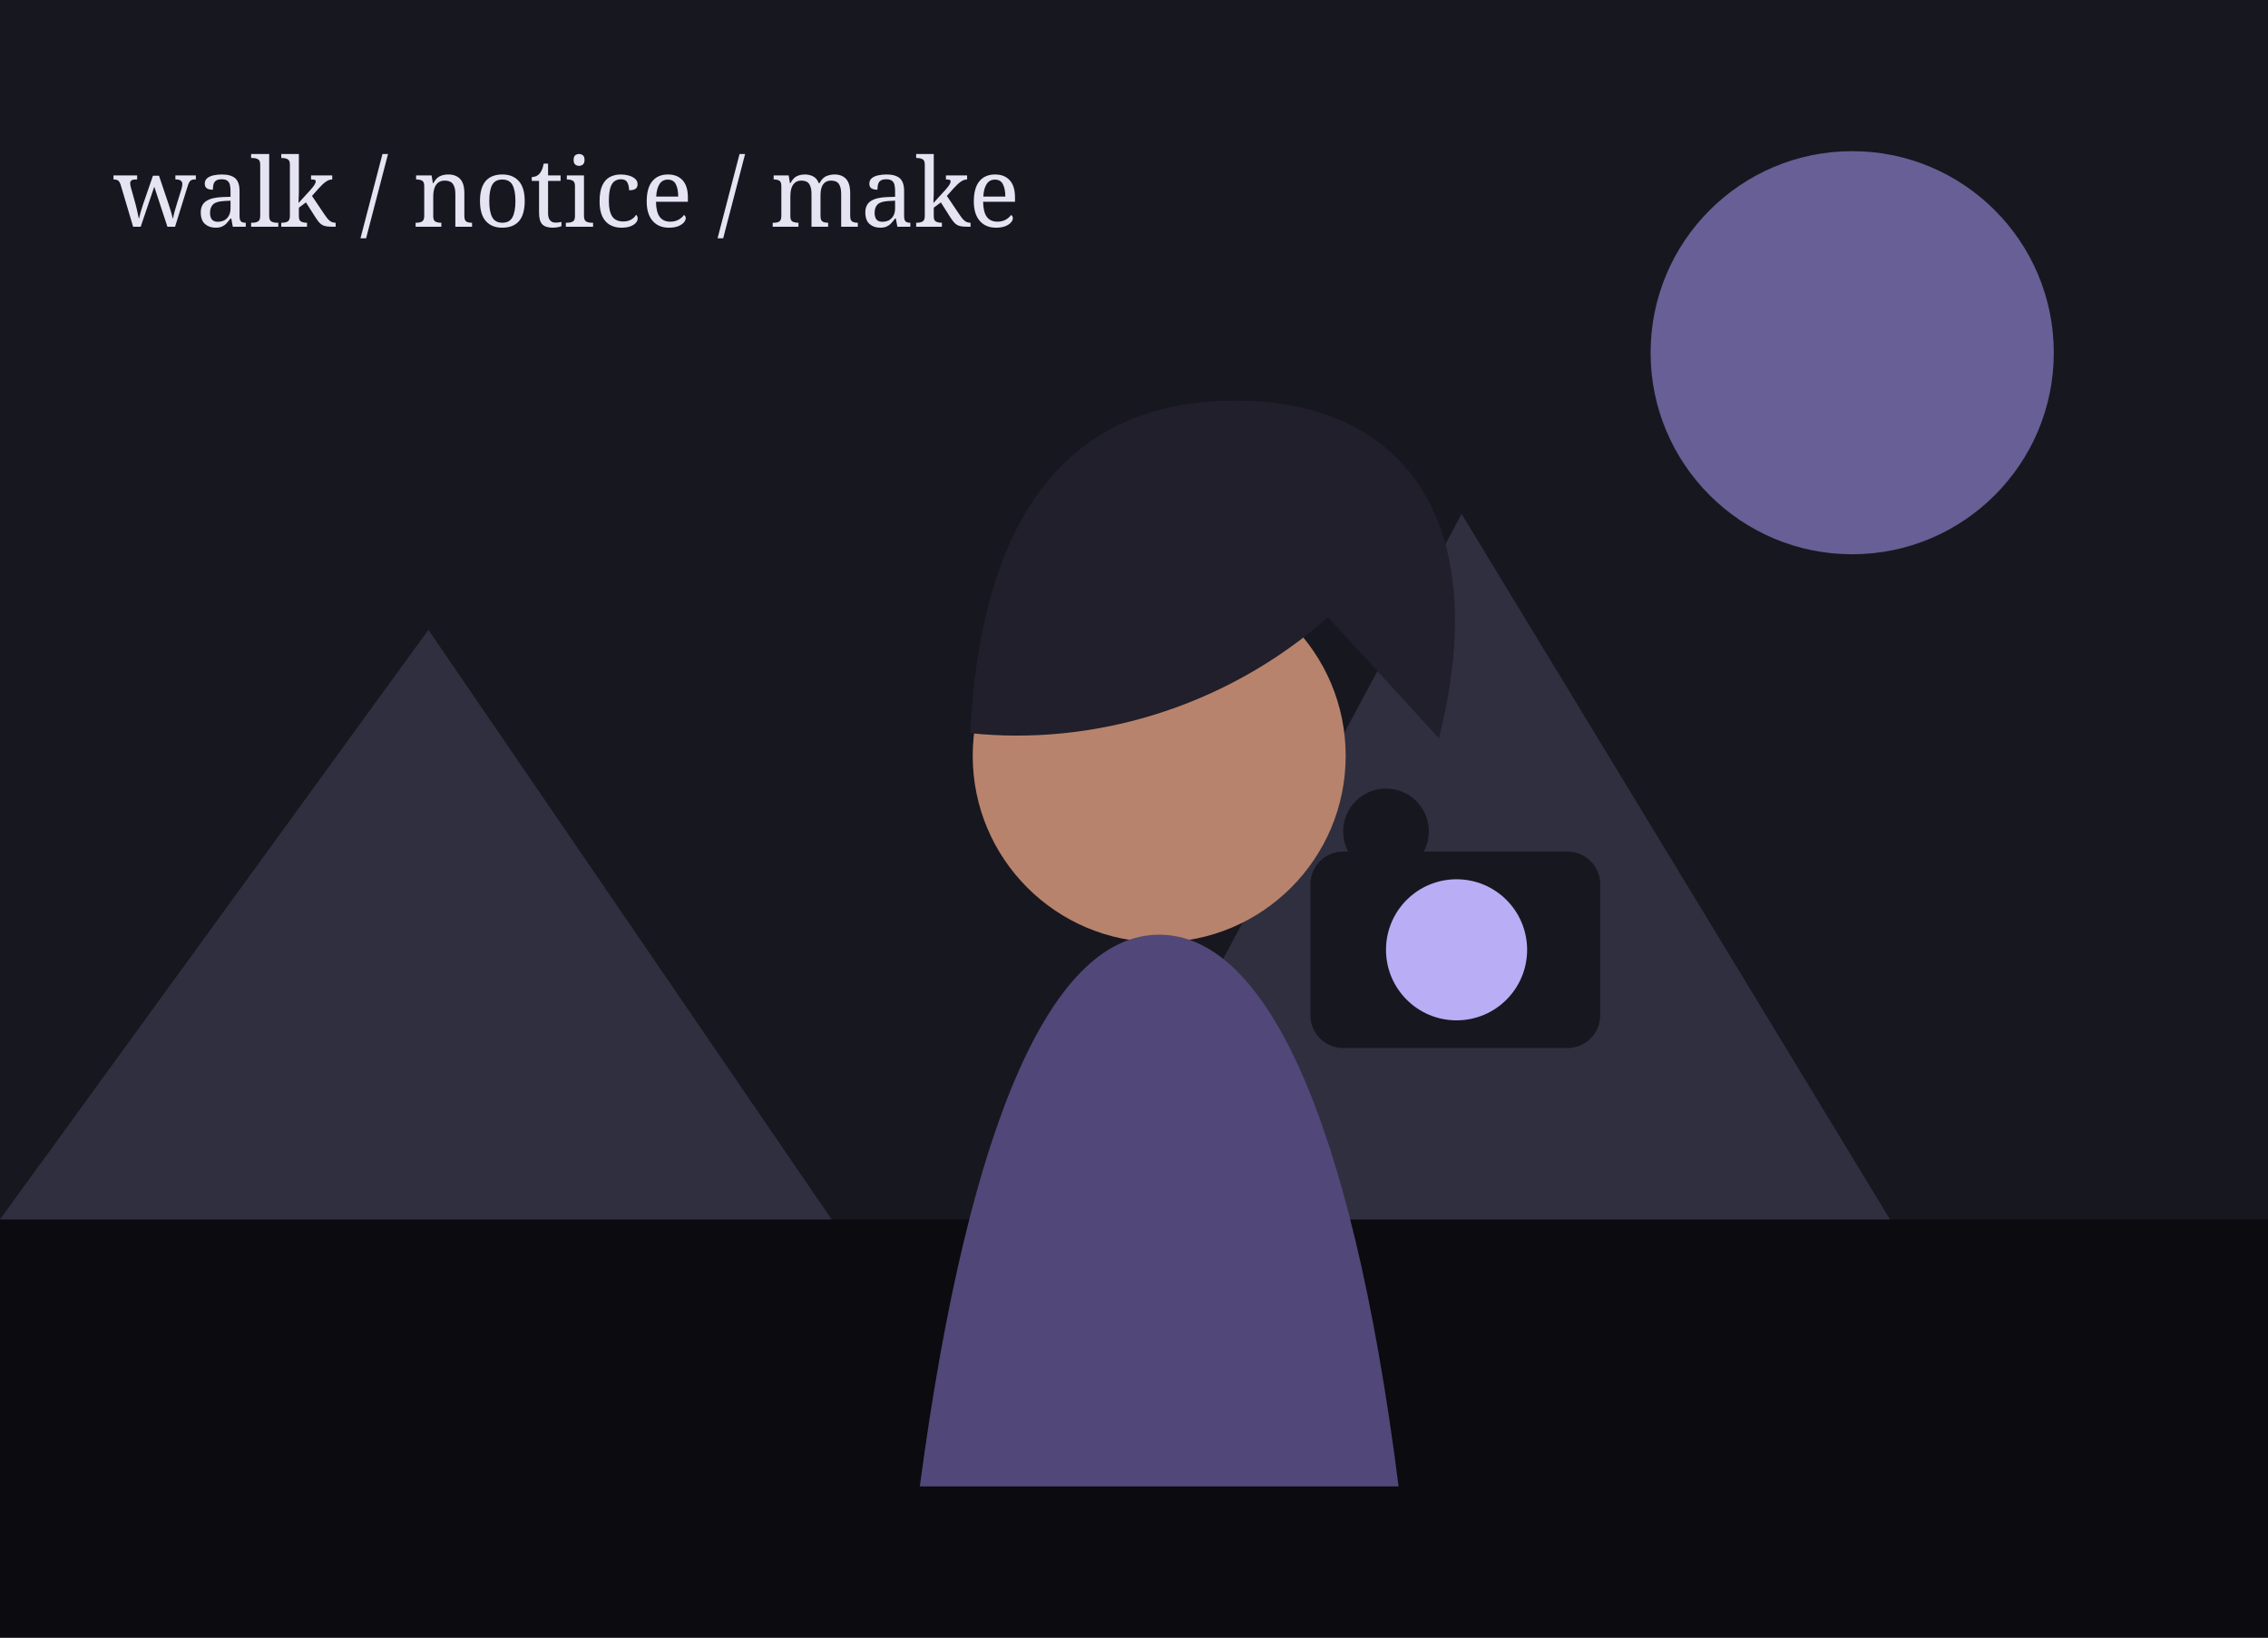
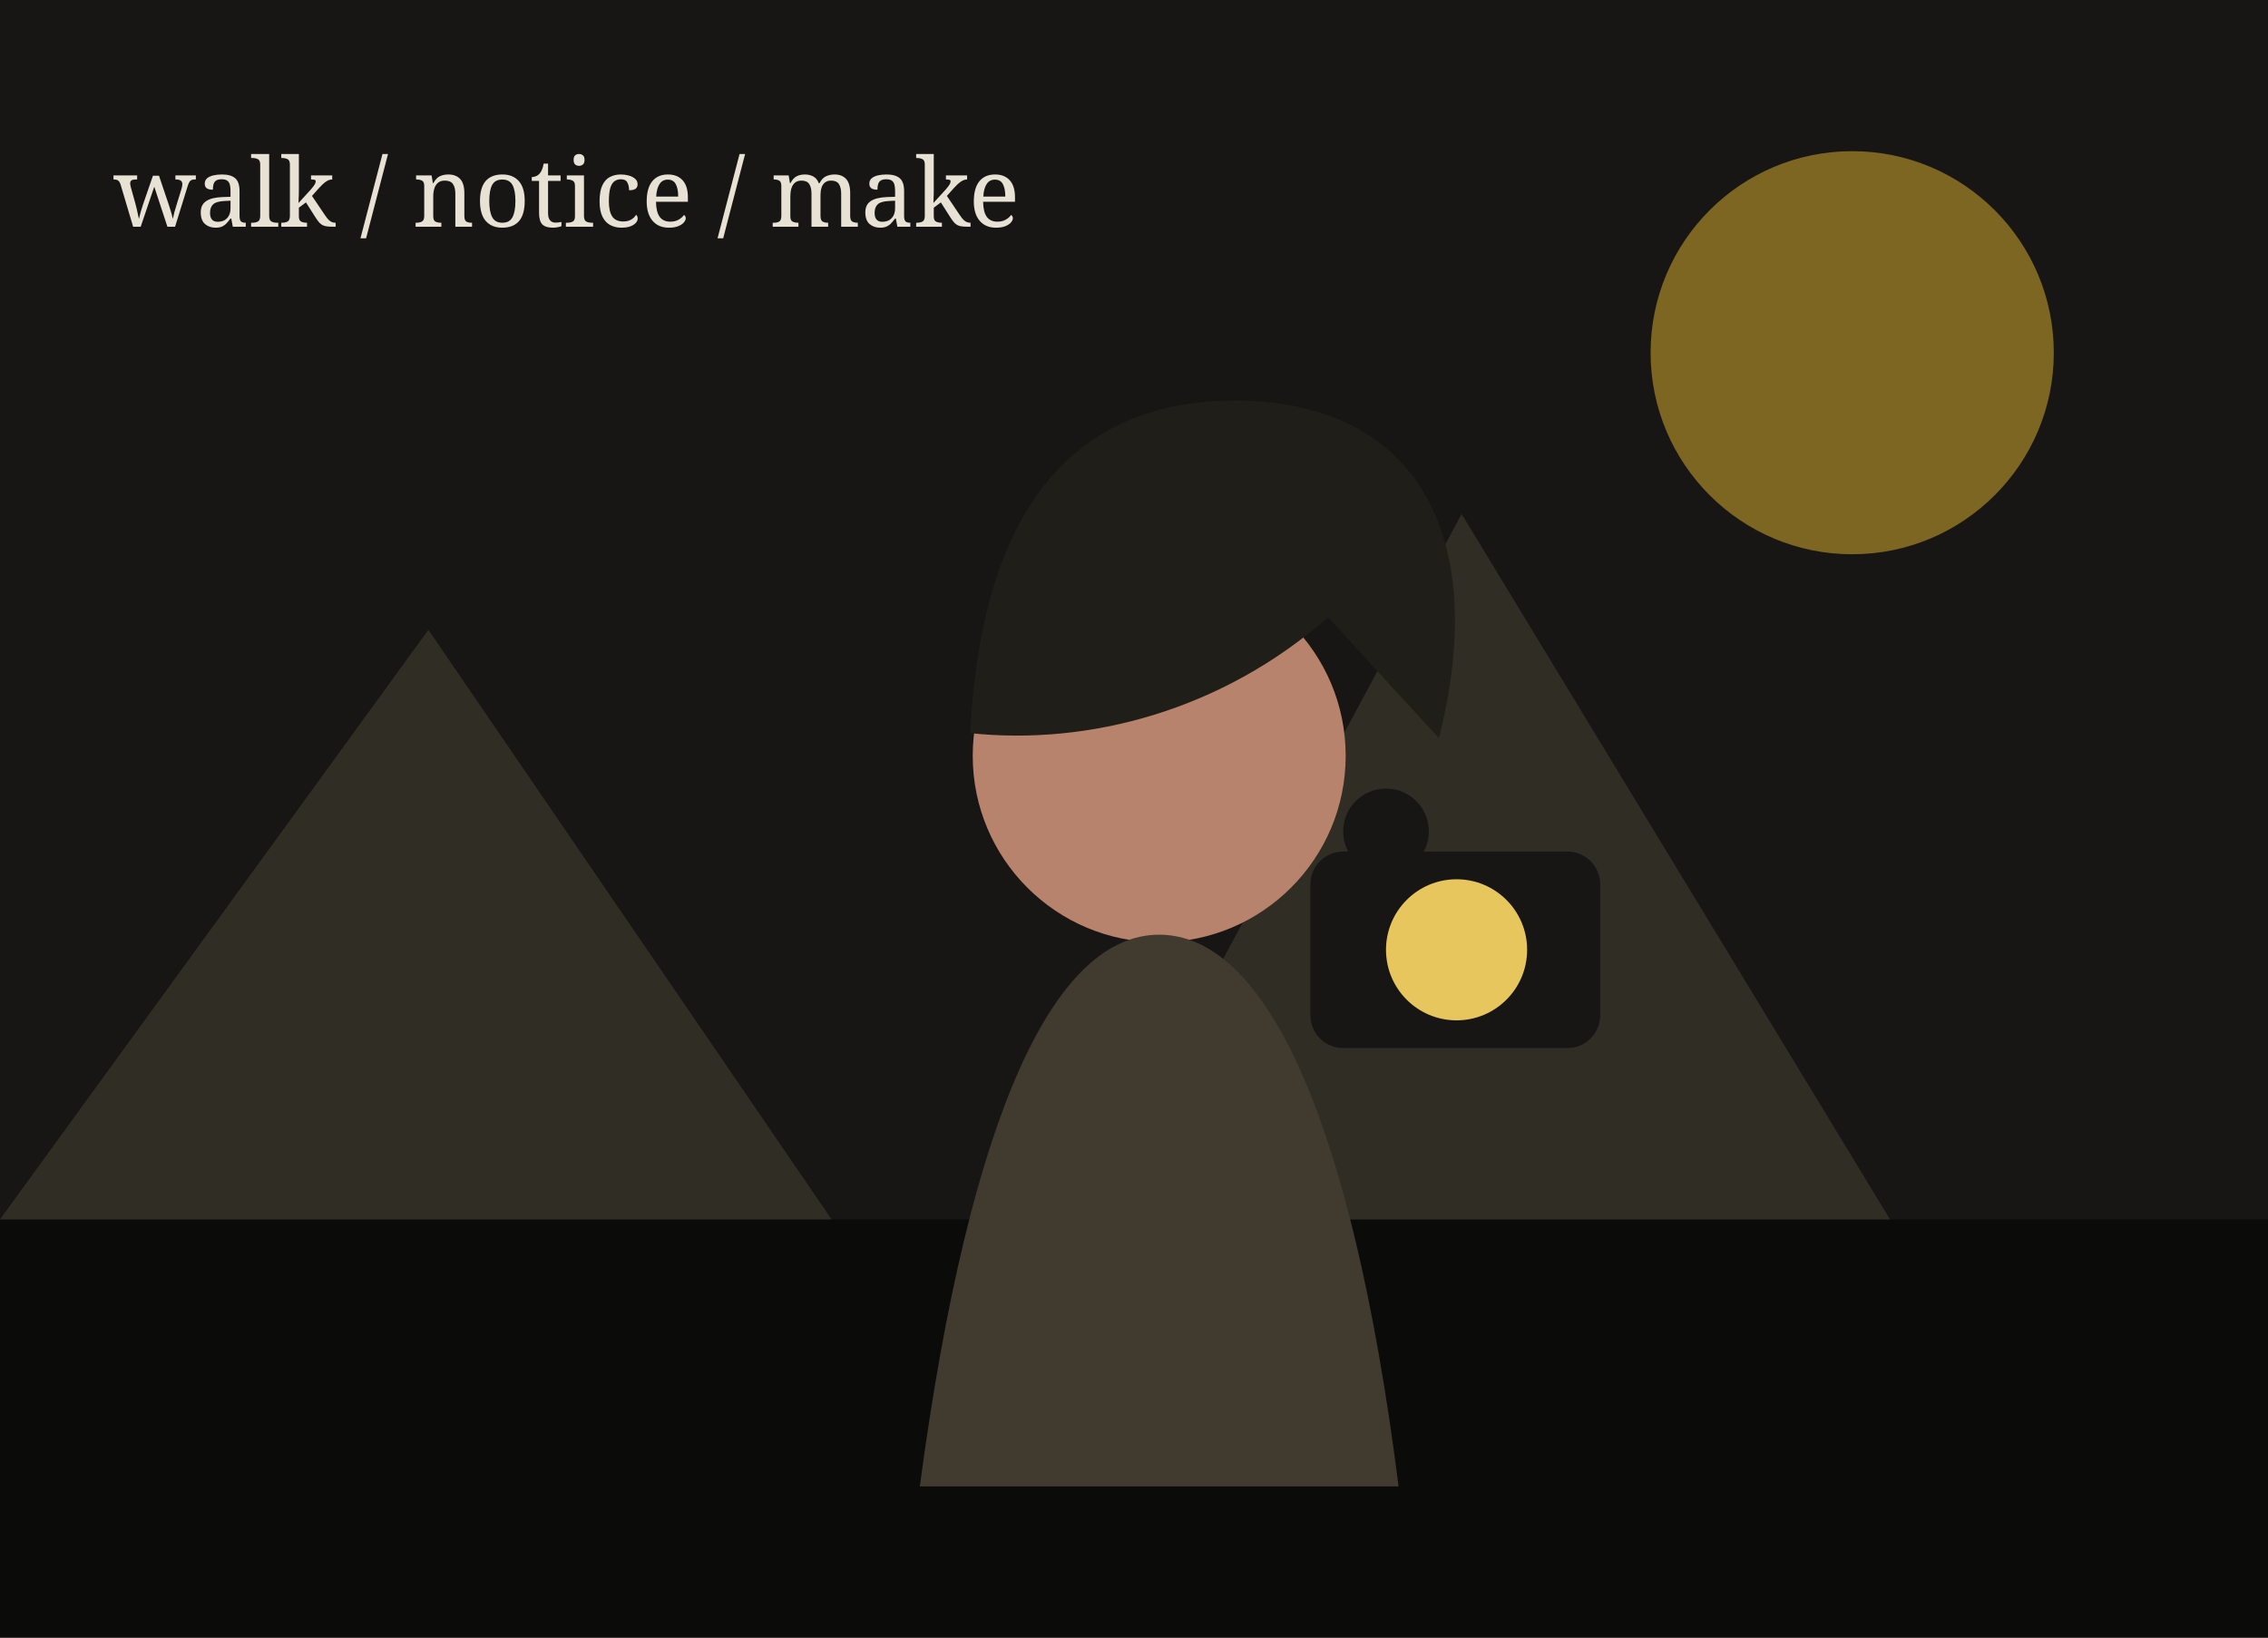
<svg xmlns="http://www.w3.org/2000/svg" viewBox="0 0 900 650">
-   <rect width="900" height="650" fill="#17171f" />
-   <circle cx="735" cy="140" r="80" fill="#a99af7" opacity=".55" />
-   <path d="M0 484h900v166H0z" fill="#0b0b10" />
-   <path d="M0 484 170 250l160 234M430 484l150-280 170 280" fill="#302f40" />
+   <rect width="900" height="650" fill="#171614" />
+   <circle cx="735" cy="140" r="80" fill="#d2a52d" opacity=".55" />
+   <path d="M0 484h900v166H0z" fill="#0b0b09" />
+   <path d="M0 484 170 250l160 234M430 484l150-280 170 280" fill="#302d24" />
  <circle cx="460" cy="300" r="74" fill="#b8836c" />
-   <path d="M385 291c5-100 50-132 105-132 70 0 102 51 81 134l-44-48c-42 37-95 51-142 46z" fill="#201f2b" />
-   <path d="M365 590c20-150 54-219 95-219s76 69 95 219" fill="#514779" />
-   <rect x="520" y="338" width="115" height="78" rx="13" fill="#17171f" />
-   <circle cx="550" cy="330" r="17" fill="#17171f" />
-   <circle cx="578" cy="377" r="28" fill="#b9adf5" />
-   <text x="45" y="90" fill="#e6e3f3" font-family="Georgia,serif" font-size="38">walk / notice / make</text>
+   <path d="M385 291c5-100 50-132 105-132 70 0 102 51 81 134l-44-48c-42 37-95 51-142 46z" fill="#201e19" />
+   <path d="M365 590c20-150 54-219 95-219s76 69 95 219" fill="#413a2e" />
+   <rect x="520" y="338" width="115" height="78" rx="13" fill="#171614" />
+   <circle cx="550" cy="330" r="17" fill="#171614" />
+   <circle cx="578" cy="377" r="28" fill="#e8c65e" />
+   <text x="45" y="90" fill="#e8e2d4" font-family="Georgia,serif" font-size="38">walk / notice / make</text>
</svg>
